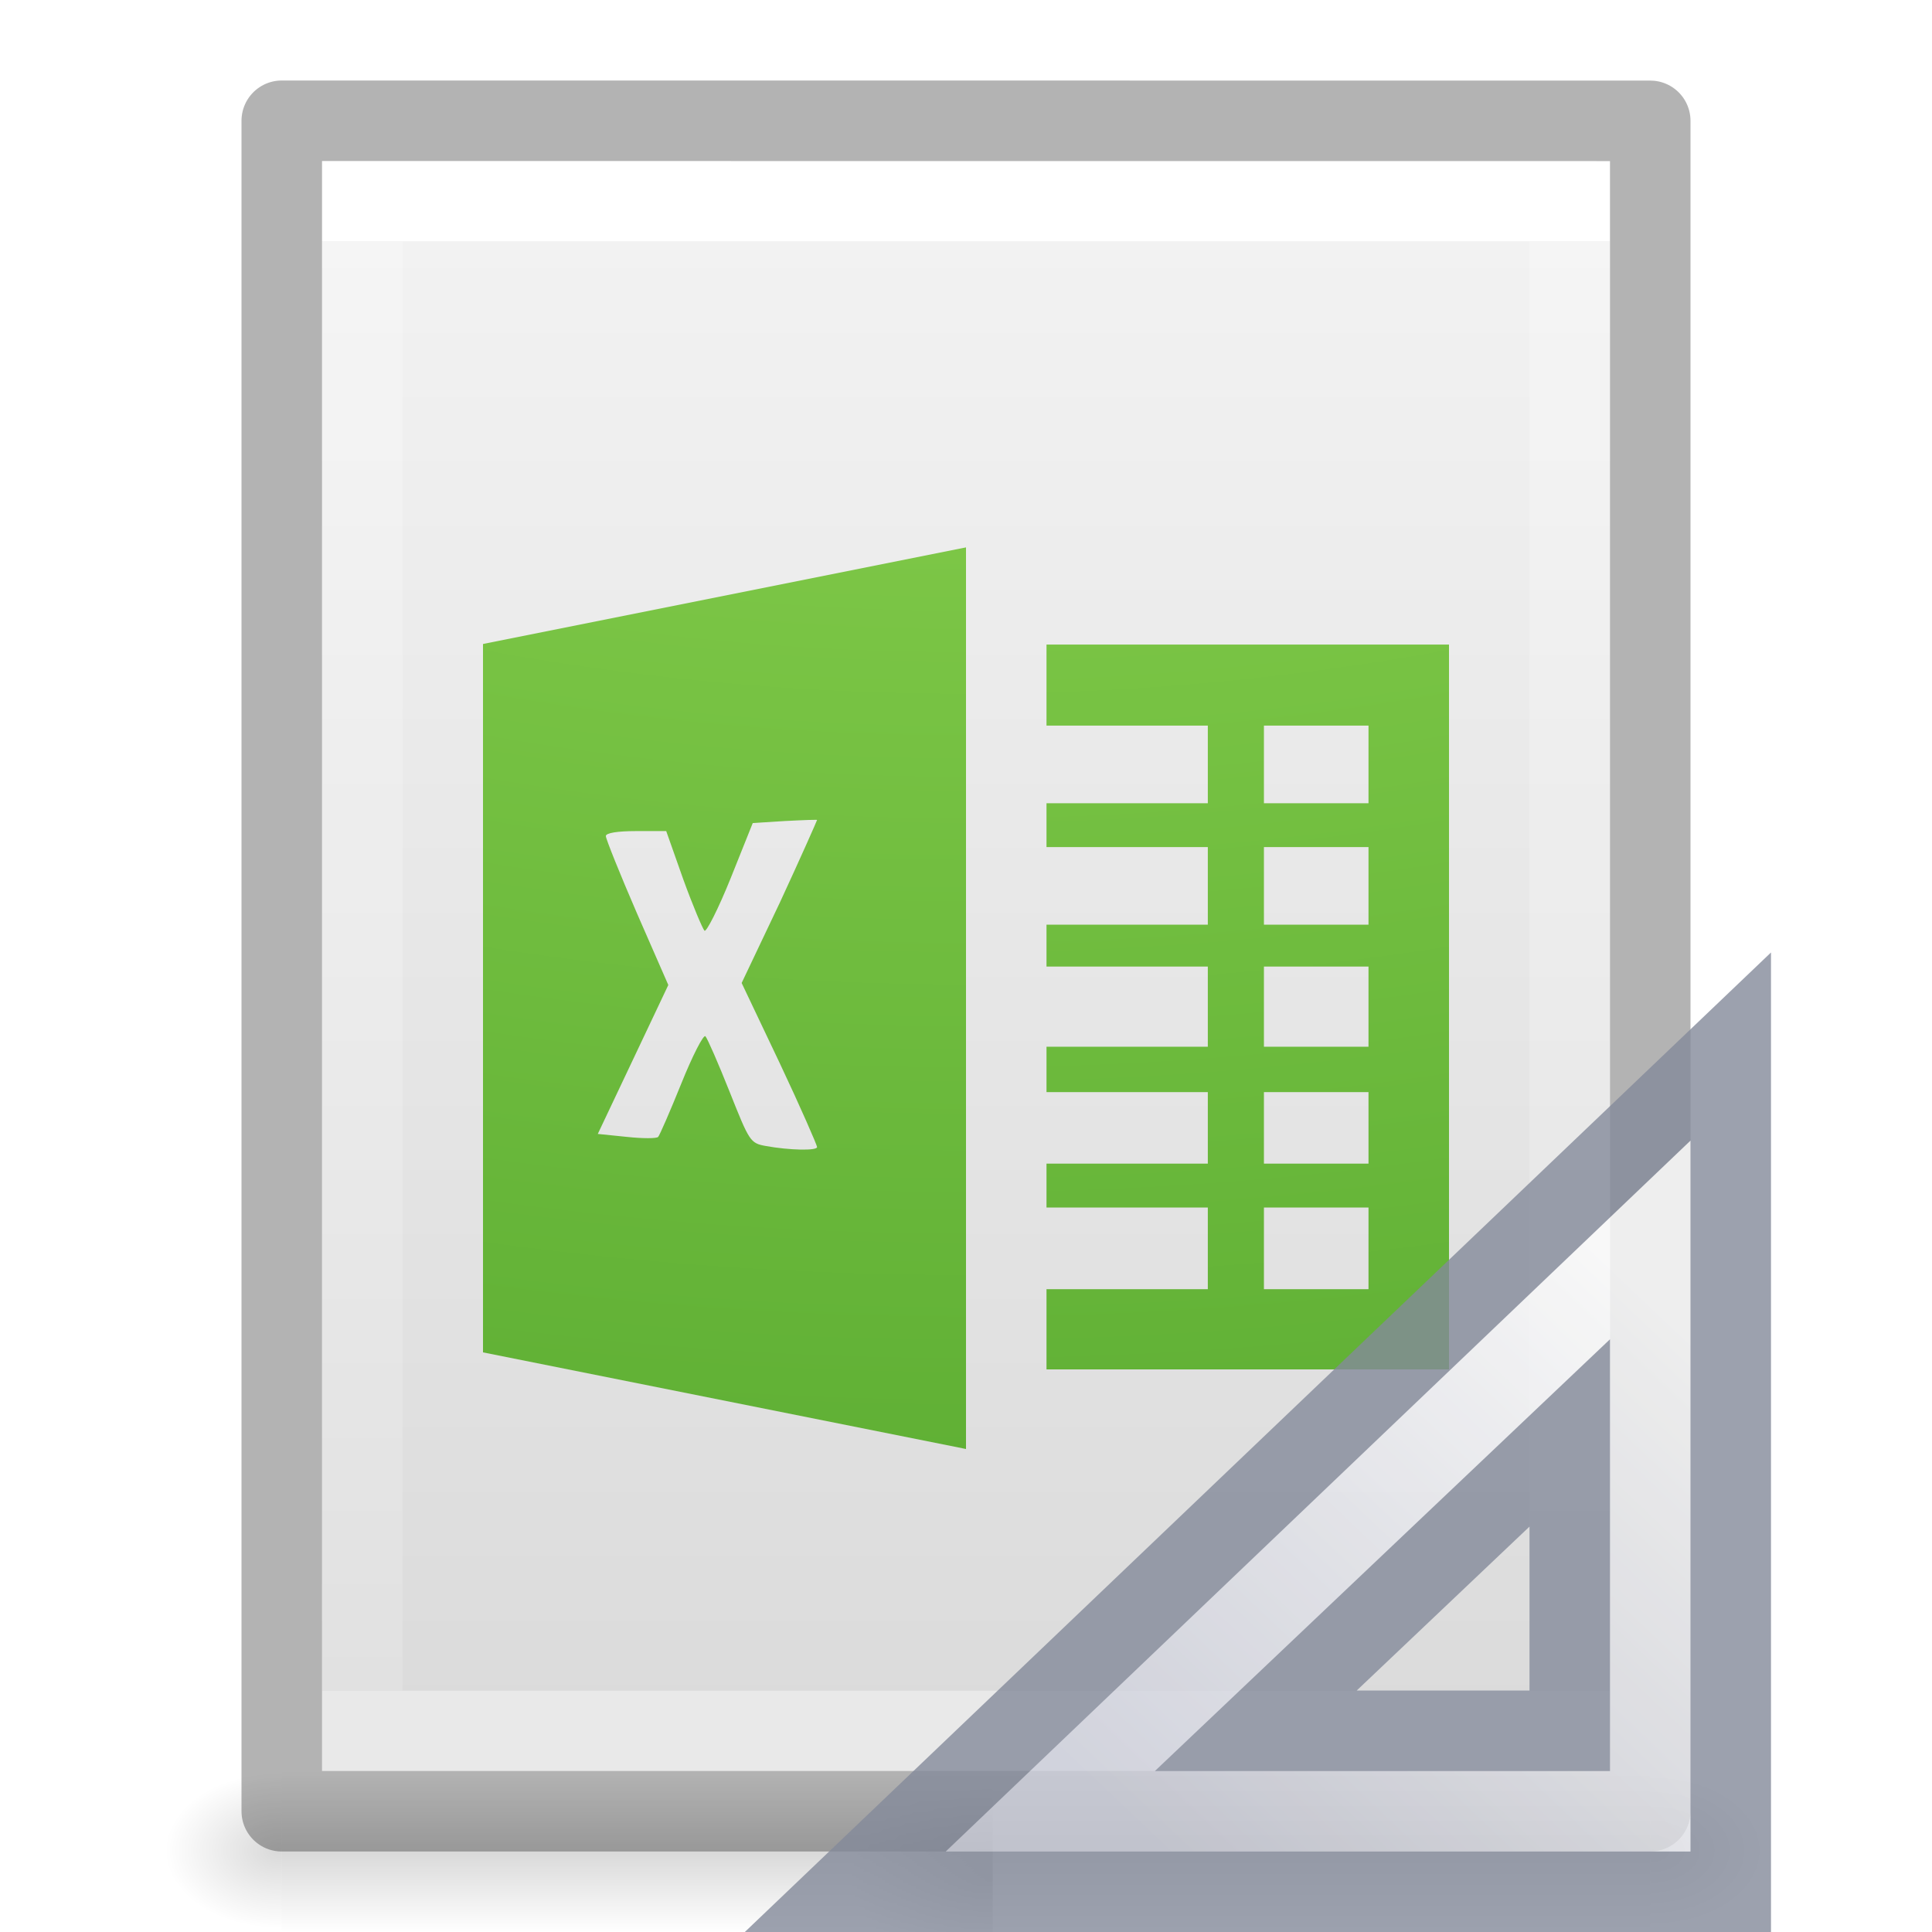
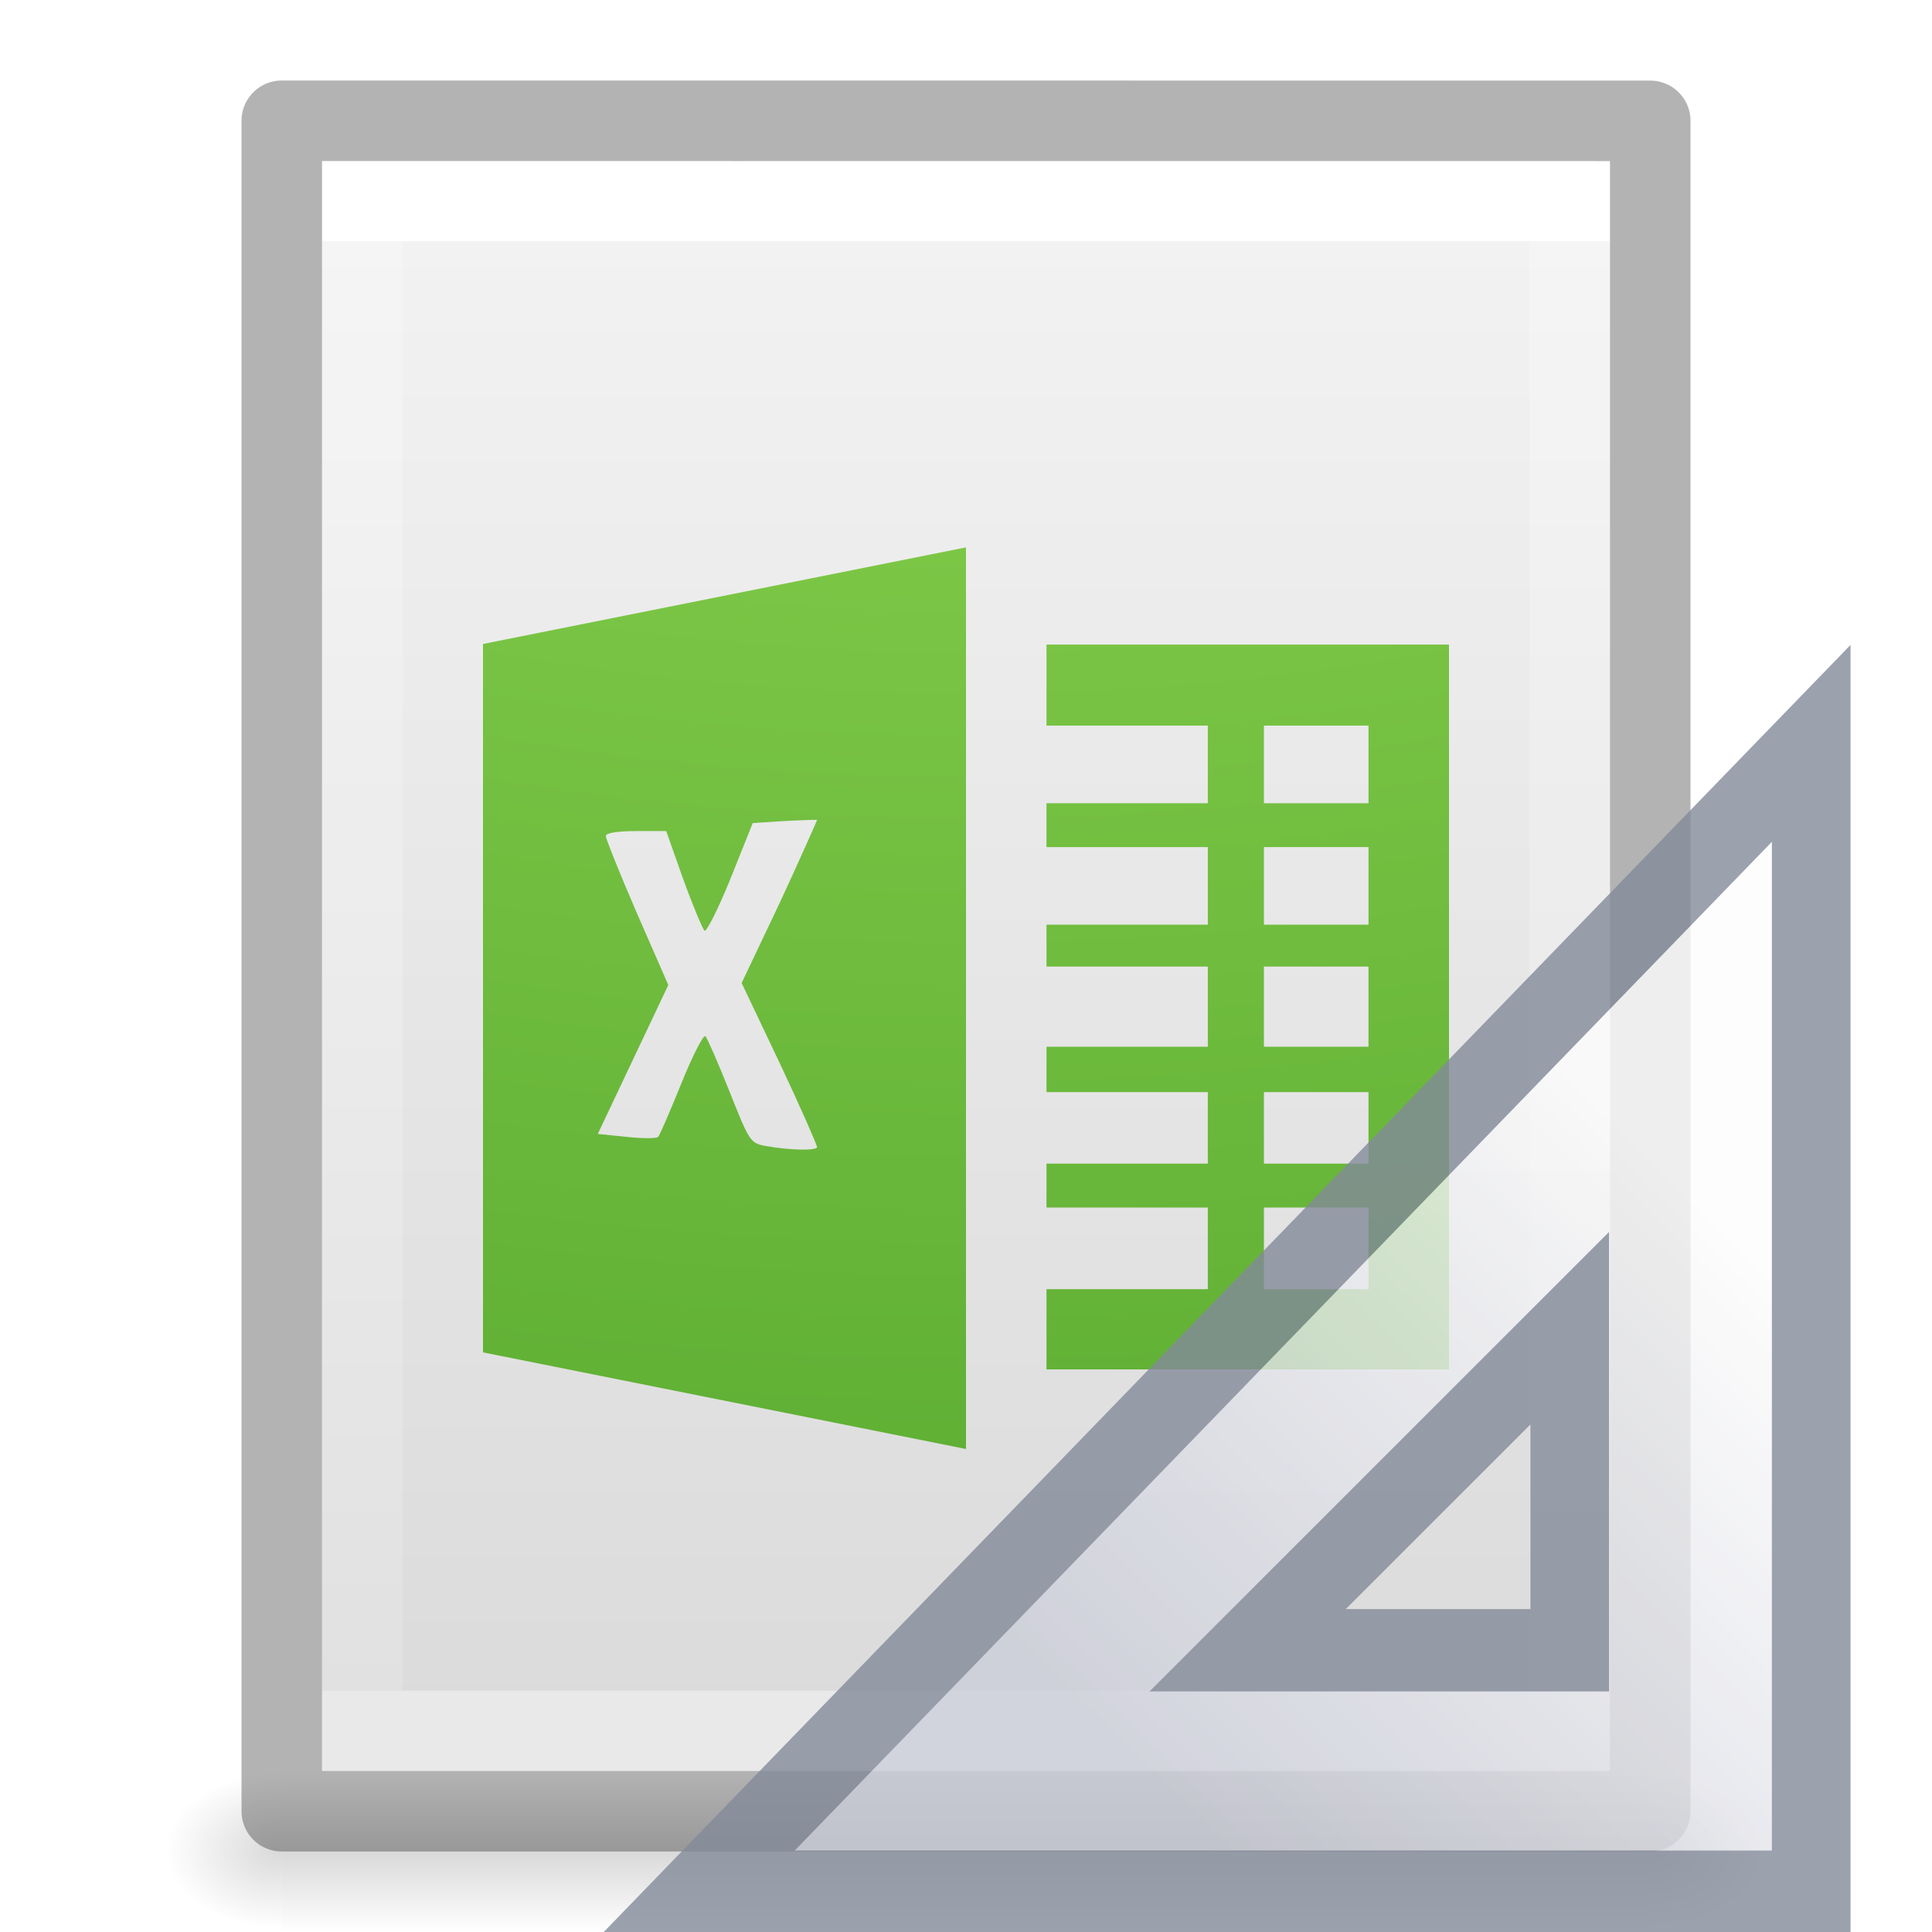
<svg xmlns="http://www.w3.org/2000/svg" xmlns:xlink="http://www.w3.org/1999/xlink" id="svg3828" height="24" width="24" version="1.1">
  <defs id="defs3830">
    <linearGradient id="linearGradient3977">
      <stop offset="0" style="stop-color:#ffffff;stop-opacity:1" id="stop3979" />
      <stop offset="0" style="stop-color:#ffffff;stop-opacity:0.235" id="stop3981" />
      <stop offset="1" style="stop-color:#ffffff;stop-opacity:0.157" id="stop3983" />
      <stop offset="1" style="stop-color:#ffffff;stop-opacity:0.392" id="stop3985" />
    </linearGradient>
    <linearGradient id="linearGradient3600-4">
      <stop offset="0" style="stop-color:#f4f4f4;stop-opacity:1" id="stop3602-7" />
      <stop offset="1" style="stop-color:#dbdbdb;stop-opacity:1" id="stop3604-6" />
    </linearGradient>
    <linearGradient id="linearGradient5060">
      <stop offset="0" style="stop-color:#000000;stop-opacity:1" id="stop5062" />
      <stop offset="1" style="stop-color:#000000;stop-opacity:0" id="stop5064" />
    </linearGradient>
    <linearGradient id="linearGradient5048">
      <stop offset="0" style="stop-color:#000000;stop-opacity:0" id="stop5050" />
      <stop offset="0.5" style="stop-color:#000000;stop-opacity:1" id="stop5056" />
      <stop offset="1" style="stop-color:#000000;stop-opacity:0" id="stop5052" />
    </linearGradient>
    <linearGradient gradientTransform="matrix(0.4054051,0,0,0.5135135,2.269687,-0.3243195)" gradientUnits="userSpaceOnUse" xlink:href="#linearGradient3977" id="linearGradient3013" y2="41.526" x2="24" y1="6.474" x1="24" />
    <linearGradient gradientTransform="matrix(0.4571418,0,0,0.4345667,1.028596,0.9037228)" gradientUnits="userSpaceOnUse" xlink:href="#linearGradient3600-4" id="linearGradient3016" y2="47.013" x2="25.132" y1="0.985" x1="25.132" />
    <radialGradient gradientTransform="matrix(0.01204859,0,0,0.0082353,13.23879,18.98056)" gradientUnits="userSpaceOnUse" xlink:href="#linearGradient5060" id="radialGradient3021" fy="486.648" fx="605.714" r="117.143" cy="486.648" cx="605.714" />
    <radialGradient gradientTransform="matrix(-0.01204859,0,0,0.0082353,10.76121,18.98056)" gradientUnits="userSpaceOnUse" xlink:href="#linearGradient5060" id="radialGradient3024" fy="486.648" fx="605.714" r="117.143" cy="486.648" cx="605.714" />
    <linearGradient gradientTransform="matrix(0.0352071,0,0,0.0082353,-0.724852,18.98055)" gradientUnits="userSpaceOnUse" xlink:href="#linearGradient5048" id="linearGradient3027" y2="609.505" x2="302.857" y1="366.648" x1="302.857" />
    <linearGradient id="linearGradient2867-449-88-871-390-598-476-591-434-148-57-177-8-3">
      <stop id="stop3750-1-0" style="stop-color:#90dbec;stop-opacity:1" offset="0" />
      <stop id="stop3752-3-7" style="stop-color:#55c1ec;stop-opacity:1" offset="0.262" />
      <stop id="stop3754-1-8" style="stop-color:#3689e6;stop-opacity:1" offset="0.705" />
      <stop id="stop3756-1-6" style="stop-color:#2b63a0;stop-opacity:1" offset="1" />
    </linearGradient>
    <radialGradient xlink:href="#linearGradient2867-449-88-871-390-598-476-591-434-148-57-177-8-3" id="radialGradient3441" gradientUnits="userSpaceOnUse" gradientTransform="matrix(-7.6630149e-8,3.540549,-3.835563,-1.0627773e-7,89.48052,-32.28348)" cx="5.649" cy="9.957" fx="5.119" fy="9.957" r="12.672" />
    <radialGradient xlink:href="#linearGradient3242-7-3-8-0-4-58" id="radialGradient4777" gradientUnits="userSpaceOnUse" gradientTransform="matrix(-1.501195e-8,4.103576,-5.03788,-1.8040853e-8,62.15695,-35.44369)" cx="5.616" cy="9.957" fx="5.085" fy="9.957" r="12.672" />
    <linearGradient id="linearGradient3242-7-3-8-0-4-58">
      <stop offset="0" style="stop-color:#bdff69;stop-opacity:1;" id="stop3244-5-8-5-6-4-3" />
      <stop offset="0.262" style="stop-color:#8ed451;stop-opacity:1;" id="stop3246-9-5-1-5-3-0" />
      <stop offset="0.661" style="stop-color:#58aa30;stop-opacity:1;" id="stop3248-7-2-0-7-5-35" />
      <stop offset="1" style="stop-color:#2a6c1f;stop-opacity:1;" id="stop3250-8-2-8-5-6-40" />
    </linearGradient>
    <radialGradient cx="605.714" cy="486.648" r="117.143" fx="605.714" fy="486.648" id="radialGradient3044" xlink:href="#linearGradient5060" gradientUnits="userSpaceOnUse" gradientTransform="matrix(-0.01472605,0,0,0.0095356,21.20814,18.68803)" />
    <linearGradient x1="33.877" y1="19.948" x2="44.119" y2="30.191" id="linearGradient3391" xlink:href="#linearGradient3412" gradientUnits="userSpaceOnUse" gradientTransform="matrix(0,0.6175439,-0.6518519,0,33.55926,-4.756143)" />
    <linearGradient id="linearGradient3412">
      <stop id="stop3414" style="stop-color:#fcfcfc;stop-opacity:1" offset="0" />
      <stop id="stop3416" style="stop-color:#cbcdd9;stop-opacity:1" offset="1" />
    </linearGradient>
+     <linearGradient x1="35.068" y1="20.623" x2="43.551" y2="29.1" id="linearGradient3081" xlink:href="#linearGradient3412" gradientUnits="userSpaceOnUse" gradientTransform="matrix(0,0.6175219,-0.6518519,0,33.55926,-4.75551)" />
  </defs>
  <rect style="opacity:0.15;fill:url(#linearGradient3027);fill-opacity:1;fill-rule:nonzero;stroke:none;stroke-width:1;marker:none;visibility:visible;display:inline;overflow:visible" id="rect2879" y="22" x="3.5" height="2" width="17" />
  <path style="opacity:0.15;fill:url(#radialGradient3024);fill-opacity:1;fill-rule:nonzero;stroke:none;stroke-width:1;marker:none;visibility:visible;display:inline;overflow:visible" id="path2881" d="m 3.5,22 c 0,0 0,2 0,2 C 2.88,24.004 2,23.552 2,23 2,22.448 2.692,22 3.5,22 z" />
  <path style="opacity:0.15;fill:url(#radialGradient3021);fill-opacity:1;fill-rule:nonzero;stroke:none;stroke-width:1;marker:none;visibility:visible;display:inline;overflow:visible" id="path2883" d="m 20.5,22 c 0,0 0,2 0,2 0.62,0.004 1.5,-0.448 1.5,-1 0,-0.552 -0.692,-1 -1.5,-1 z" />
  <path style="display:inline;fill:url(#linearGradient3016);fill-opacity:1;stroke:none" id="path4160-3" d="m 4,2 c 3.666,0 16,0.001 16,0.001 L 20,22 C 20,22 9.333,22 4,22 4,15.333 4,8.667 4,2 Z" />
  <path style="fill:none;stroke:url(#linearGradient3013);stroke-width:1;stroke-linecap:round;stroke-linejoin:miter;stroke-miterlimit:4;stroke-opacity:1;stroke-dasharray:none;stroke-dashoffset:0" id="rect6741-1" d="m 19.5,21.5 -15,0 0,-19 L 19.5,2.5 z" />
  <path style="opacity:0.3;fill:none;stroke:#000000;stroke-width:1;stroke-linecap:butt;stroke-linejoin:round;stroke-miterlimit:4;stroke-opacity:1;stroke-dasharray:none;stroke-dashoffset:0;display:inline" id="path4160-3-1" d="m 3.5,1.5 c 3.896,0 17,0.001 17,0.001 l 2.1e-5,20.999 c 0,0 -11.333,0 -17,0 0,-7 0,-14 0,-21 z" />
  <path style="color:#000000;clip-rule:nonzero;display:inline;overflow:visible;visibility:visible;opacity:1;isolation:auto;mix-blend-mode:normal;color-interpolation:sRGB;color-interpolation-filters:linearRGB;solid-color:#000000;solid-opacity:1;fill:url(#radialGradient3441);fill-opacity:1;fill-rule:nonzero;stroke:none;stroke-width:1;stroke-linecap:butt;stroke-linejoin:miter;stroke-miterlimit:4;stroke-dasharray:none;stroke-dashoffset:0;stroke-opacity:1;marker:none;color-rendering:auto;image-rendering:auto;shape-rendering:auto;text-rendering:auto;enable-background:accumulate" d="M 52,6.801 46,8 46,16.801 52,18 52,6.801 Z M 53,8 l 0,1.229 3.75,0 0,0.408 -3.75,0 0,0.818 3.75,0 0,0.408 -3.75,0 0,0.818 3.75,0 0,0.41 -3.75,0 0,0.816 3.75,0 0,0.41 -3.75,0 0,0.818 3.75,0 0,0.408 -3.75,0 0,0.818 3.75,0 0,0.408 -3.75,0 L 53,17 l 5,0 0,-9 -5,0 z m -2.719,2.363 0.34,0 c 0.314,0 0.333,0.023 0.297,0.199 -0.021,0.105 -0.198,1.037 -0.395,2.074 l -0.354,1.889 -0.365,0 c -0.198,0 -0.359,-0.014 -0.363,-0.025 -0.004,-0.012 -0.118,-0.629 -0.254,-1.375 -0.136,-0.746 -0.265,-1.308 -0.287,-1.238 -0.022,0.07 -0.136,0.685 -0.252,1.352 l -0.211,1.213 -0.33,-0.027 -0.342,-0.023 -0.275,-1.664 c -0.154,-0.909 -0.3,-1.752 -0.32,-1.875 -0.034,-0.204 -0.012,-0.23 0.23,-0.262 0.338,-0.045 0.352,-0.005 0.551,1.463 0.085,0.627 0.156,1.149 0.168,1.162 0.012,0.013 0.13,-0.581 0.262,-1.312 0.132,-0.731 0.281,-1.35 0.332,-1.387 0.146,-0.105 0.557,-0.08 0.596,0.037 0.019,0.058 0.138,0.689 0.254,1.4 0.194,1.19 0.331,1.622 0.332,1.049 2.27e-4,-0.229 0.155,-1.321 0.309,-2.199 l 0.078,-0.449 z" id="path3439" />
  <path style="color:#000000;clip-rule:nonzero;display:inline;overflow:visible;visibility:visible;opacity:1;isolation:auto;mix-blend-mode:normal;color-interpolation:sRGB;color-interpolation-filters:linearRGB;solid-color:#000000;solid-opacity:1;fill:url(#radialGradient4777);fill-opacity:1;fill-rule:nonzero;stroke:none;stroke-width:1;stroke-linecap:butt;stroke-linejoin:miter;stroke-miterlimit:4;stroke-dasharray:none;stroke-dashoffset:0;stroke-opacity:1;marker:none;color-rendering:auto;image-rendering:auto;shape-rendering:auto;text-rendering:auto;enable-background:accumulate" d="M 12,6.8 6,8 6,16.8 12,18 Z m 1,1.207 0,1.007 2.004,0 0,0.964 -2.004,0 0,0.545 2.004,0 0,0.964 -2.004,0 0,0.52 2.004,0 0,0.996 -2.004,0 0,0.564 2.004,0 0,0.888 -2.004,0 L 13,15 l 2.004,0 0,1.015 -2.004,0 0,0.996 5,0 0,-9.004 z m 2.701,1.007 1.299,0 0,0.964 -1.299,0 z m 0,1.509 1.299,0 0,0.964 -1.299,0 z m -5.664,-0.337 c 0.073,-0.001 0.113,-0.003 0.113,0 -5.6e-5,0.006 -0.205,0.471 -0.462,1.025 l -0.475,1 0.475,1 c 0.258,0.547 0.462,1.015 0.462,1.038 0,0.048 -0.345,0.04 -0.637,-0.013 -0.194,-0.035 -0.204,-0.057 -0.45,-0.675 -0.14,-0.352 -0.276,-0.663 -0.3,-0.688 -0.024,-0.025 -0.161,0.242 -0.3,0.588 -0.139,0.345 -0.269,0.642 -0.287,0.662 -0.019,0.021 -0.19,0.021 -0.388,0 l -0.362,-0.037 0.438,-0.925 0.438,-0.925 -0.388,-0.887 c -0.212,-0.49 -0.388,-0.928 -0.388,-0.963 0,-0.039 0.146,-0.062 0.375,-0.062 l 0.375,0 0.212,0.6 c 0.119,0.328 0.24,0.613 0.263,0.637 0.022,0.024 0.171,-0.268 0.325,-0.65 l 0.275,-0.687 0.4,-0.025 c 0.11,-0.005 0.215,-0.011 0.287,-0.013 z m 5.664,1.821 1.299,0 0,0.996 -1.299,0 z m 0,1.56 1.299,0 0,0.888 -1.299,0 z M 15.701,15 17,15 l 0,1.015 -1.299,0 z" id="path4881" />
-   <g id="g4198" transform="translate(-1.0849469e-4,4.9581543e-4)">
-     <path d="m 12.333,22.184 c 0,0 0,2.316 0,2.316 C 11.575,24.504 10.5,23.981 10.5,23.342 c 0,-0.639 0.846,-1.158 1.833,-1.158 z" id="path2883-9" style="display:inline;overflow:visible;visibility:visible;opacity:0.15;fill:url(#radialGradient3044);fill-opacity:1;fill-rule:nonzero;stroke:none;stroke-width:1;marker:none" />
-     <path d="M 21.5,13 10.5,23.5 21.5,23.5 Z M 19.5,17.8 v 3.7 h -3.9 z" id="path3410" style="opacity:0.8;fill:url(#linearGradient3391);fill-opacity:1;fill-rule:evenodd;stroke:#83899a;stroke-width:1px;stroke-linecap:butt;stroke-linejoin:miter;stroke-opacity:1" />
+   <g id="g4198" transform="matrix(1.299295,0,0,1.361094,-5.423642,-8.498034)" style="stroke-width:0.752">
+     <path d="M 21.491,13.028 10.855,23.509 h 10.636 z m -2.309,5.338 v 2.939 h -3.079 z" id="path3410" style="opacity:0.8;fill:url(#linearGradient3081);fill-opacity:1;fill-rule:evenodd;stroke:#83899a;stroke-width:0.752px;stroke-linecap:butt;stroke-linejoin:miter;stroke-opacity:1" />
  </g>
</svg>
